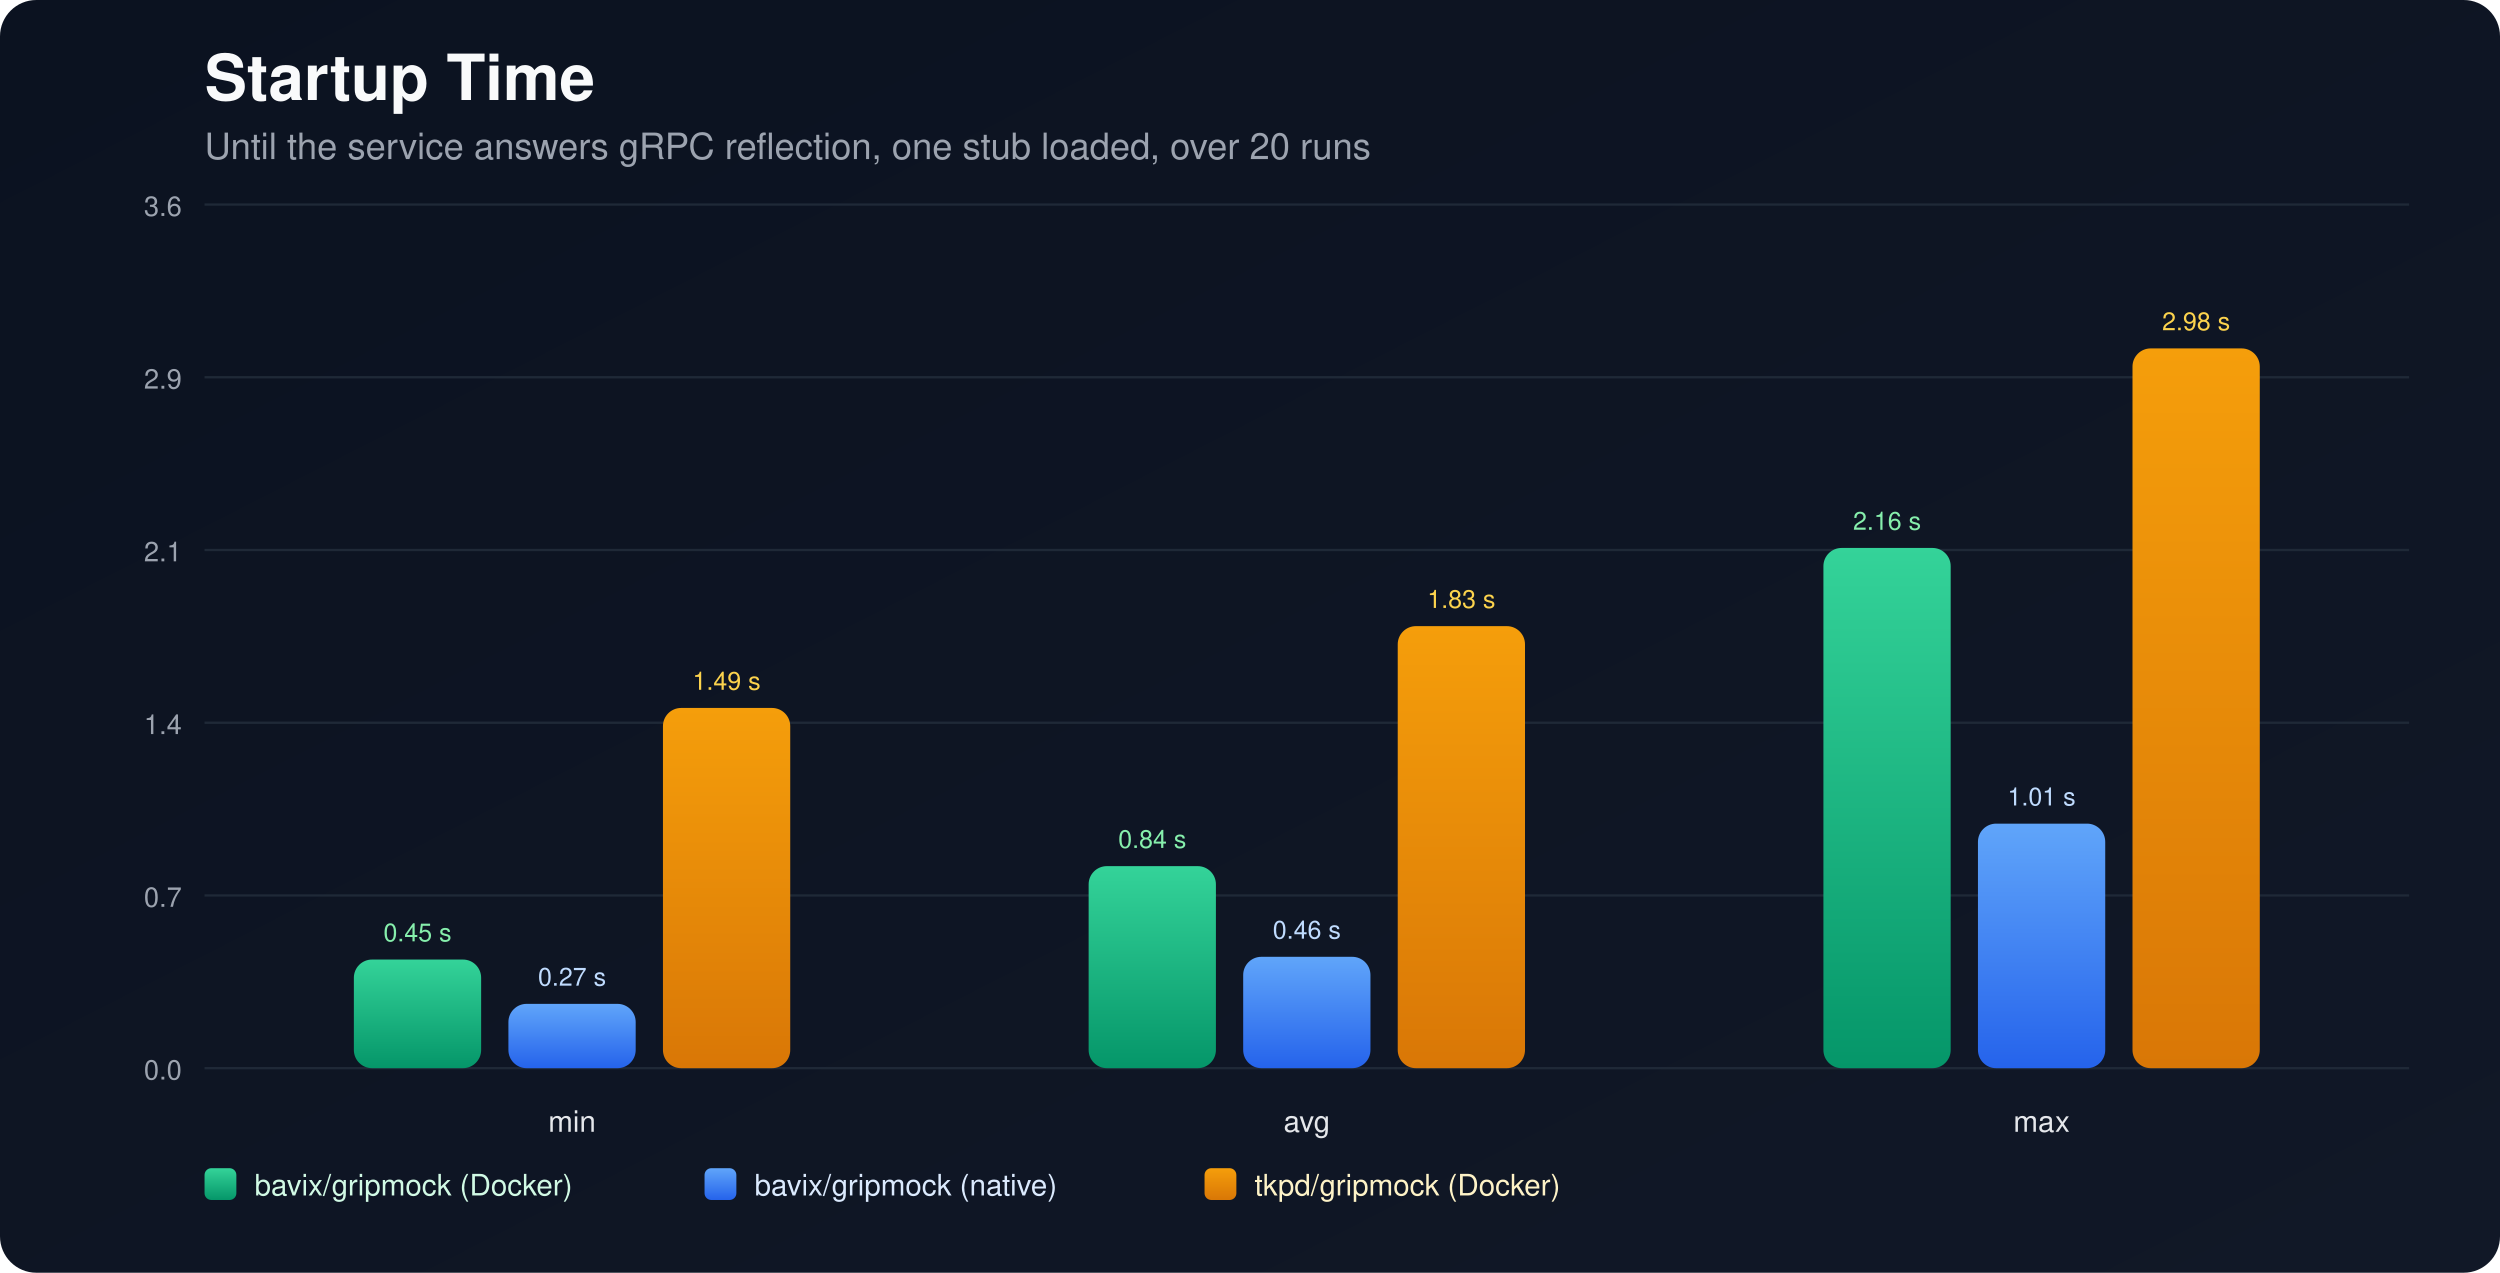
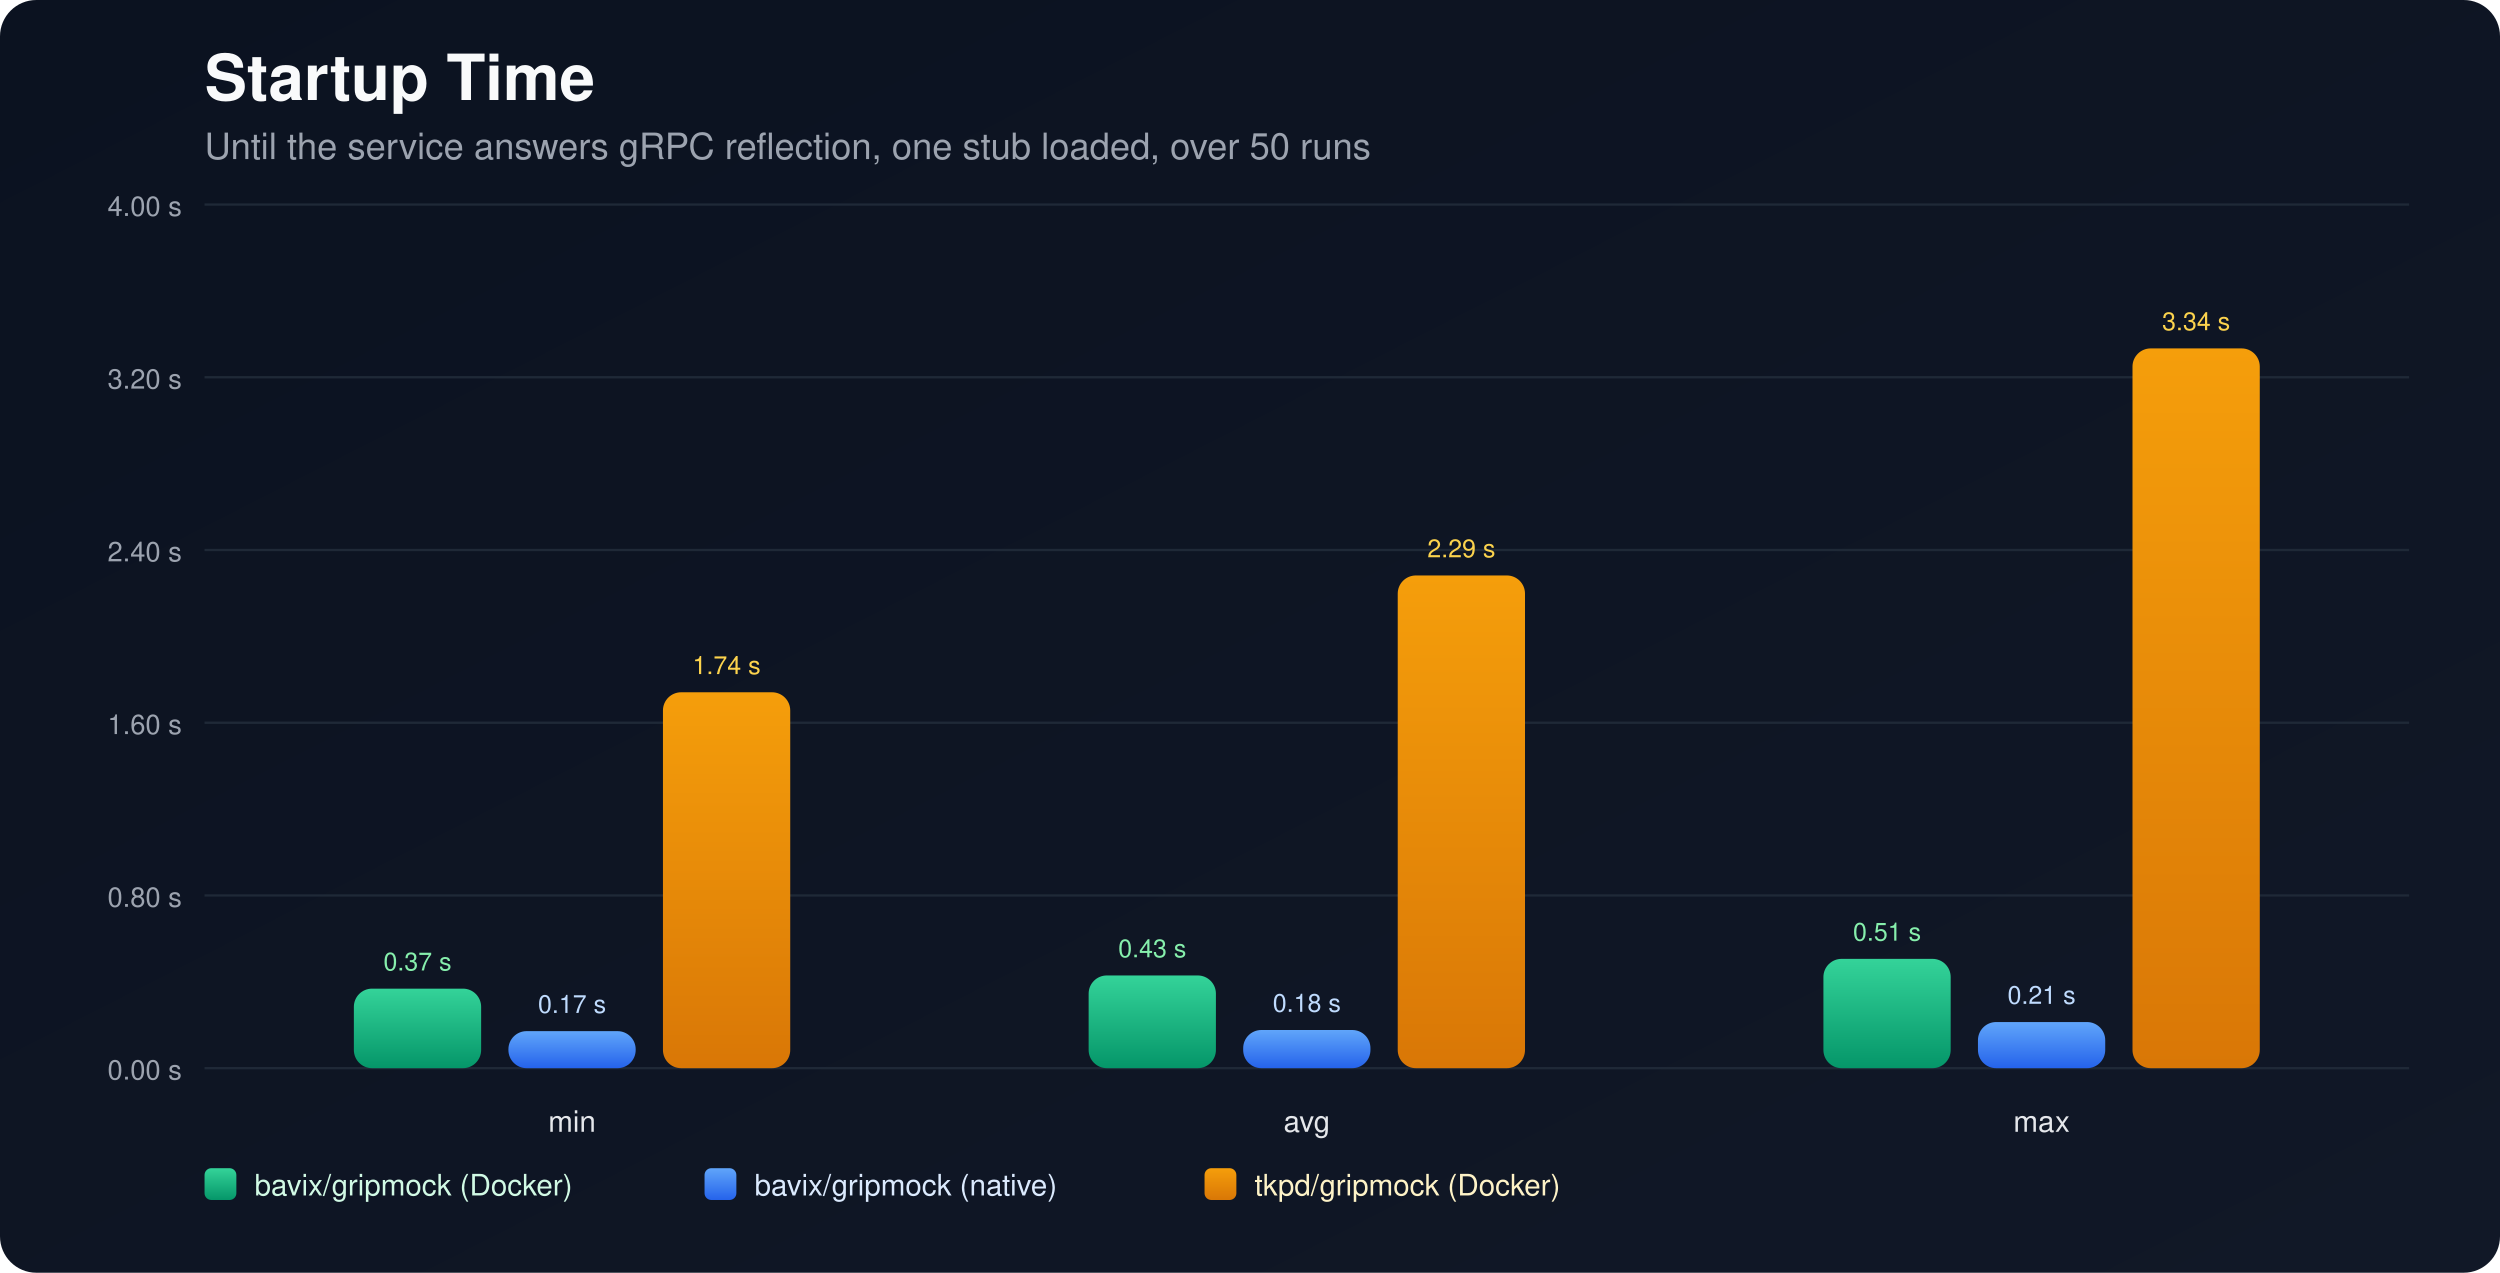
<svg xmlns="http://www.w3.org/2000/svg" width="1100" height="560" viewBox="0 0 1100 560">
  <defs>
    <linearGradient id="bg" x1="0" y1="0" x2="1" y2="1">
      <stop offset="0%" stop-color="#0b1220" />
      <stop offset="100%" stop-color="#111827" />
    </linearGradient>
    <linearGradient id="bavix" x1="0" y1="0" x2="0" y2="1">
      <stop offset="0%" stop-color="#34d399" />
      <stop offset="100%" stop-color="#059669" />
    </linearGradient>
    <linearGradient id="native" x1="0" y1="0" x2="0" y2="1">
      <stop offset="0%" stop-color="#60a5fa" />
      <stop offset="100%" stop-color="#2563eb" />
    </linearGradient>
    <linearGradient id="tkpd" x1="0" y1="0" x2="0" y2="1">
      <stop offset="0%" stop-color="#f59e0b" />
      <stop offset="100%" stop-color="#d97706" />
    </linearGradient>
  </defs>
  <rect x="0" y="0" width="1100" height="560" fill="url(#bg)" rx="16" />
  <text x="90" y="44" fill="#f9fafb" font-size="28" font-family="-apple-system,BlinkMacSystemFont,Segoe UI,Helvetica,Arial,sans-serif" font-weight="700">Startup Time</text>
-   <text x="90" y="70" fill="#9ca3af" font-size="16" font-family="-apple-system,BlinkMacSystemFont,Segoe UI,Helvetica,Arial,sans-serif">Until the service answers gRPC reflection, one stub loaded, over 20 runs</text>
+   <text x="90" y="70" fill="#9ca3af" font-size="16" font-family="-apple-system,BlinkMacSystemFont,Segoe UI,Helvetica,Arial,sans-serif">Until the service answers gRPC reflection, one stub loaded, over 50 runs</text>
  <line x1="90.0" y1="90.0" x2="1060.0" y2="90.0" stroke="#1f2937" stroke-width="1" />
-   <text x="80.0" y="95.0" text-anchor="end" fill="#9ca3af" font-size="12" font-family="-apple-system,BlinkMacSystemFont,Segoe UI,Helvetica,Arial,sans-serif">3.6</text>
+   <text x="80.0" y="95.0" text-anchor="end" fill="#9ca3af" font-size="12" font-family="-apple-system,BlinkMacSystemFont,Segoe UI,Helvetica,Arial,sans-serif">4.00 s</text>
  <line x1="90.0" y1="166.0" x2="1060.0" y2="166.0" stroke="#1f2937" stroke-width="1" />
-   <text x="80.0" y="171.0" text-anchor="end" fill="#9ca3af" font-size="12" font-family="-apple-system,BlinkMacSystemFont,Segoe UI,Helvetica,Arial,sans-serif">2.9</text>
+   <text x="80.0" y="171.0" text-anchor="end" fill="#9ca3af" font-size="12" font-family="-apple-system,BlinkMacSystemFont,Segoe UI,Helvetica,Arial,sans-serif">3.20 s</text>
  <line x1="90.0" y1="242.0" x2="1060.0" y2="242.0" stroke="#1f2937" stroke-width="1" />
-   <text x="80.0" y="247.0" text-anchor="end" fill="#9ca3af" font-size="12" font-family="-apple-system,BlinkMacSystemFont,Segoe UI,Helvetica,Arial,sans-serif">2.1</text>
+   <text x="80.0" y="247.0" text-anchor="end" fill="#9ca3af" font-size="12" font-family="-apple-system,BlinkMacSystemFont,Segoe UI,Helvetica,Arial,sans-serif">2.40 s</text>
  <line x1="90.0" y1="318.0" x2="1060.0" y2="318.0" stroke="#1f2937" stroke-width="1" />
-   <text x="80.0" y="323.0" text-anchor="end" fill="#9ca3af" font-size="12" font-family="-apple-system,BlinkMacSystemFont,Segoe UI,Helvetica,Arial,sans-serif">1.4</text>
+   <text x="80.0" y="323.0" text-anchor="end" fill="#9ca3af" font-size="12" font-family="-apple-system,BlinkMacSystemFont,Segoe UI,Helvetica,Arial,sans-serif">1.60 s</text>
  <line x1="90.0" y1="394.0" x2="1060.0" y2="394.0" stroke="#1f2937" stroke-width="1" />
-   <text x="80.0" y="399.0" text-anchor="end" fill="#9ca3af" font-size="12" font-family="-apple-system,BlinkMacSystemFont,Segoe UI,Helvetica,Arial,sans-serif">0.7</text>
+   <text x="80.0" y="399.0" text-anchor="end" fill="#9ca3af" font-size="12" font-family="-apple-system,BlinkMacSystemFont,Segoe UI,Helvetica,Arial,sans-serif">0.80 s</text>
  <line x1="90.0" y1="470.0" x2="1060.0" y2="470.0" stroke="#1f2937" stroke-width="1" />
-   <text x="80.0" y="475.0" text-anchor="end" fill="#9ca3af" font-size="12" font-family="-apple-system,BlinkMacSystemFont,Segoe UI,Helvetica,Arial,sans-serif">0.0</text>
-   <rect x="155.7" y="422.2" width="56.0" height="47.8" fill="url(#bavix)" rx="8" />
-   <text x="183.7" y="414.2" text-anchor="middle" fill="#86efac" font-size="11" font-family="-apple-system,BlinkMacSystemFont,Segoe UI,Helvetica,Arial,sans-serif">0.45 s</text>
-   <rect x="223.7" y="441.7" width="56.0" height="28.3" fill="url(#native)" rx="8" />
-   <text x="251.7" y="433.7" text-anchor="middle" fill="#bfdbfe" font-size="11" font-family="-apple-system,BlinkMacSystemFont,Segoe UI,Helvetica,Arial,sans-serif">0.27 s</text>
-   <rect x="291.7" y="311.5" width="56.0" height="158.5" fill="url(#tkpd)" rx="8" />
-   <text x="319.7" y="303.5" text-anchor="middle" fill="#fcd34d" font-size="11" font-family="-apple-system,BlinkMacSystemFont,Segoe UI,Helvetica,Arial,sans-serif">1.49 s</text>
+   <text x="80.0" y="475.0" text-anchor="end" fill="#9ca3af" font-size="12" font-family="-apple-system,BlinkMacSystemFont,Segoe UI,Helvetica,Arial,sans-serif">0.00 s</text>
+   <rect x="155.7" y="435.0" width="56.0" height="35.0" fill="url(#bavix)" rx="8" />
+   <text x="183.7" y="427.0" text-anchor="middle" fill="#86efac" font-size="11" font-family="-apple-system,BlinkMacSystemFont,Segoe UI,Helvetica,Arial,sans-serif">0.37 s</text>
+   <rect x="223.7" y="453.7" width="56.0" height="16.3" fill="url(#native)" rx="8" />
+   <text x="251.7" y="445.7" text-anchor="middle" fill="#bfdbfe" font-size="11" font-family="-apple-system,BlinkMacSystemFont,Segoe UI,Helvetica,Arial,sans-serif">0.17 s</text>
+   <rect x="291.7" y="304.6" width="56.0" height="165.4" fill="url(#tkpd)" rx="8" />
+   <text x="319.7" y="296.6" text-anchor="middle" fill="#fcd34d" font-size="11" font-family="-apple-system,BlinkMacSystemFont,Segoe UI,Helvetica,Arial,sans-serif">1.74 s</text>
  <text x="251.7" y="498" text-anchor="middle" fill="#e5e7eb" font-size="13" font-family="-apple-system,BlinkMacSystemFont,Segoe UI,Helvetica,Arial,sans-serif">min</text>
-   <rect x="479.0" y="381.1" width="56.0" height="88.9" fill="url(#bavix)" rx="8" />
-   <text x="507.0" y="373.1" text-anchor="middle" fill="#86efac" font-size="11" font-family="-apple-system,BlinkMacSystemFont,Segoe UI,Helvetica,Arial,sans-serif">0.84 s</text>
-   <rect x="547.0" y="421.0" width="56.0" height="49.0" fill="url(#native)" rx="8" />
-   <text x="575.0" y="413.0" text-anchor="middle" fill="#bfdbfe" font-size="11" font-family="-apple-system,BlinkMacSystemFont,Segoe UI,Helvetica,Arial,sans-serif">0.46 s</text>
-   <rect x="615.0" y="275.5" width="56.0" height="194.5" fill="url(#tkpd)" rx="8" />
-   <text x="643.0" y="267.5" text-anchor="middle" fill="#fcd34d" font-size="11" font-family="-apple-system,BlinkMacSystemFont,Segoe UI,Helvetica,Arial,sans-serif">1.83 s</text>
+   <rect x="479.0" y="429.2" width="56.0" height="40.8" fill="url(#bavix)" rx="8" />
+   <text x="507.0" y="421.2" text-anchor="middle" fill="#86efac" font-size="11" font-family="-apple-system,BlinkMacSystemFont,Segoe UI,Helvetica,Arial,sans-serif">0.43 s</text>
+   <rect x="547.0" y="453.2" width="56.0" height="16.8" fill="url(#native)" rx="8" />
+   <text x="575.0" y="445.2" text-anchor="middle" fill="#bfdbfe" font-size="11" font-family="-apple-system,BlinkMacSystemFont,Segoe UI,Helvetica,Arial,sans-serif">0.18 s</text>
+   <rect x="615.0" y="253.2" width="56.0" height="216.8" fill="url(#tkpd)" rx="8" />
+   <text x="643.0" y="245.2" text-anchor="middle" fill="#fcd34d" font-size="11" font-family="-apple-system,BlinkMacSystemFont,Segoe UI,Helvetica,Arial,sans-serif">2.29 s</text>
  <text x="575.0" y="498" text-anchor="middle" fill="#e5e7eb" font-size="13" font-family="-apple-system,BlinkMacSystemFont,Segoe UI,Helvetica,Arial,sans-serif">avg</text>
-   <rect x="802.3" y="241.1" width="56.0" height="228.9" fill="url(#bavix)" rx="8" />
-   <text x="830.3" y="233.1" text-anchor="middle" fill="#86efac" font-size="11" font-family="-apple-system,BlinkMacSystemFont,Segoe UI,Helvetica,Arial,sans-serif">2.16 s</text>
-   <rect x="870.3" y="362.4" width="56.0" height="107.6" fill="url(#native)" rx="8" />
-   <text x="898.3" y="354.4" text-anchor="middle" fill="#bfdbfe" font-size="11" font-family="-apple-system,BlinkMacSystemFont,Segoe UI,Helvetica,Arial,sans-serif">1.01 s</text>
+   <rect x="802.3" y="421.9" width="56.0" height="48.1" fill="url(#bavix)" rx="8" />
+   <text x="830.3" y="413.9" text-anchor="middle" fill="#86efac" font-size="11" font-family="-apple-system,BlinkMacSystemFont,Segoe UI,Helvetica,Arial,sans-serif">0.51 s</text>
+   <rect x="870.3" y="449.7" width="56.0" height="20.3" fill="url(#native)" rx="8" />
+   <text x="898.3" y="441.7" text-anchor="middle" fill="#bfdbfe" font-size="11" font-family="-apple-system,BlinkMacSystemFont,Segoe UI,Helvetica,Arial,sans-serif">0.21 s</text>
  <rect x="938.3" y="153.3" width="56.0" height="316.7" fill="url(#tkpd)" rx="8" />
-   <text x="966.3" y="145.3" text-anchor="middle" fill="#fcd34d" font-size="11" font-family="-apple-system,BlinkMacSystemFont,Segoe UI,Helvetica,Arial,sans-serif">2.98 s</text>
+   <text x="966.3" y="145.3" text-anchor="middle" fill="#fcd34d" font-size="11" font-family="-apple-system,BlinkMacSystemFont,Segoe UI,Helvetica,Arial,sans-serif">3.34 s</text>
  <text x="898.3" y="498" text-anchor="middle" fill="#e5e7eb" font-size="13" font-family="-apple-system,BlinkMacSystemFont,Segoe UI,Helvetica,Arial,sans-serif">max</text>
  <rect x="90" y="514" width="14" height="14" fill="url(#bavix)" rx="3" />
  <text x="112" y="526" fill="#d1fae5" font-size="13" font-family="-apple-system,BlinkMacSystemFont,Segoe UI,Helvetica,Arial,sans-serif">bavix/gripmock (Docker)</text>
  <rect x="310" y="514" width="14" height="14" fill="url(#native)" rx="3" />
  <text x="332" y="526" fill="#dbeafe" font-size="13" font-family="-apple-system,BlinkMacSystemFont,Segoe UI,Helvetica,Arial,sans-serif">bavix/gripmock (native)</text>
  <rect x="530" y="514" width="14" height="14" fill="url(#tkpd)" rx="3" />
  <text x="552" y="526" fill="#fef3c7" font-size="13" font-family="-apple-system,BlinkMacSystemFont,Segoe UI,Helvetica,Arial,sans-serif">tkpd/gripmock (Docker)</text>
</svg>
